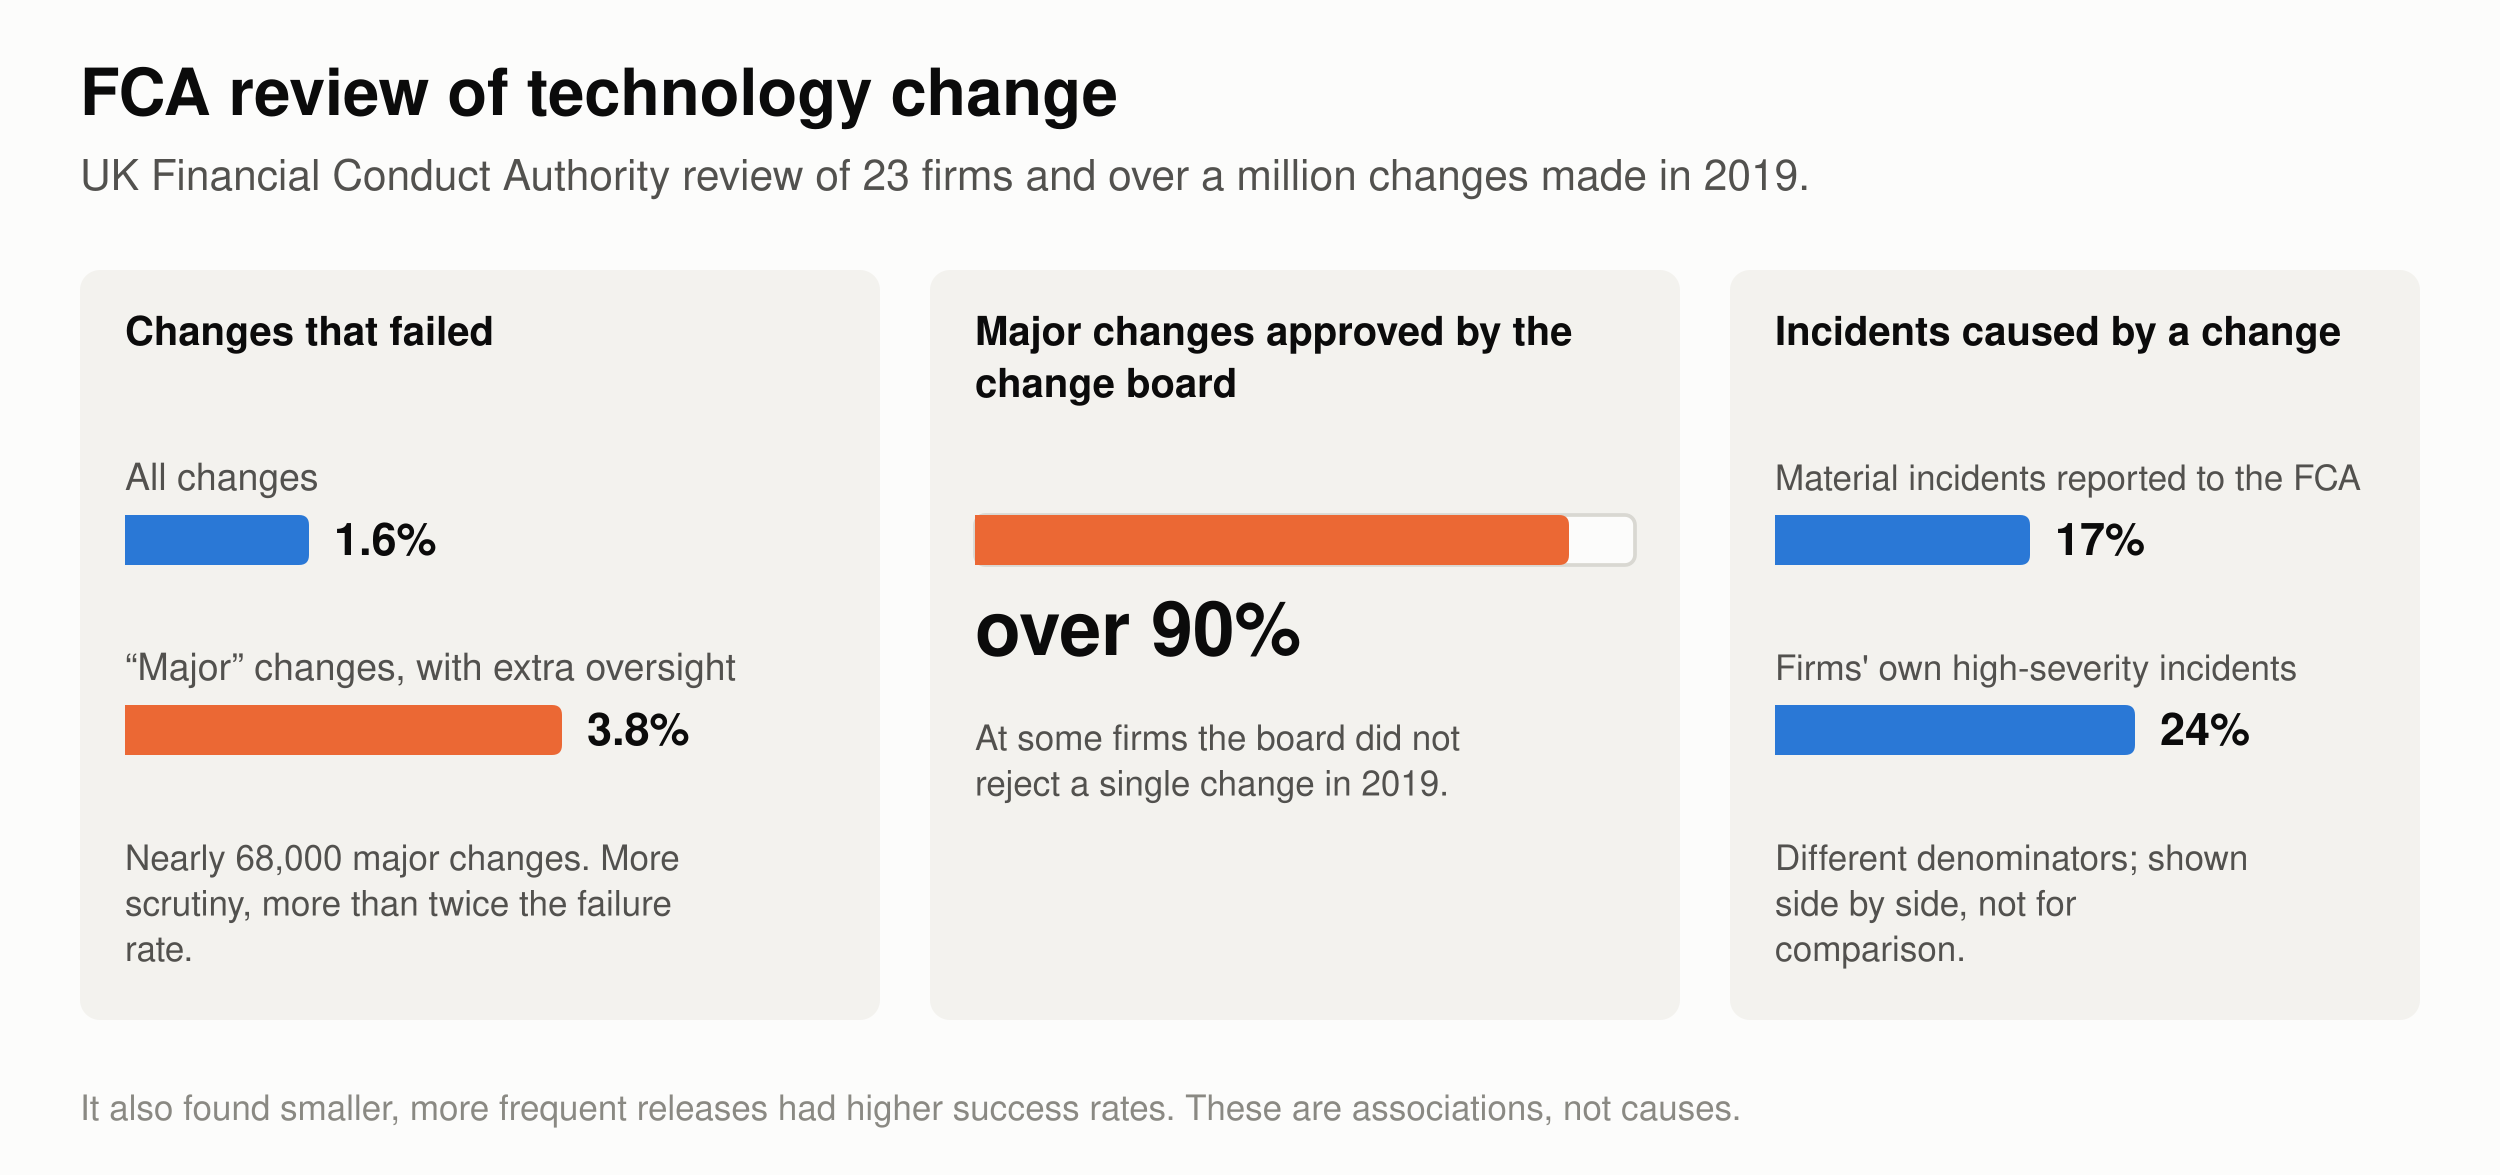
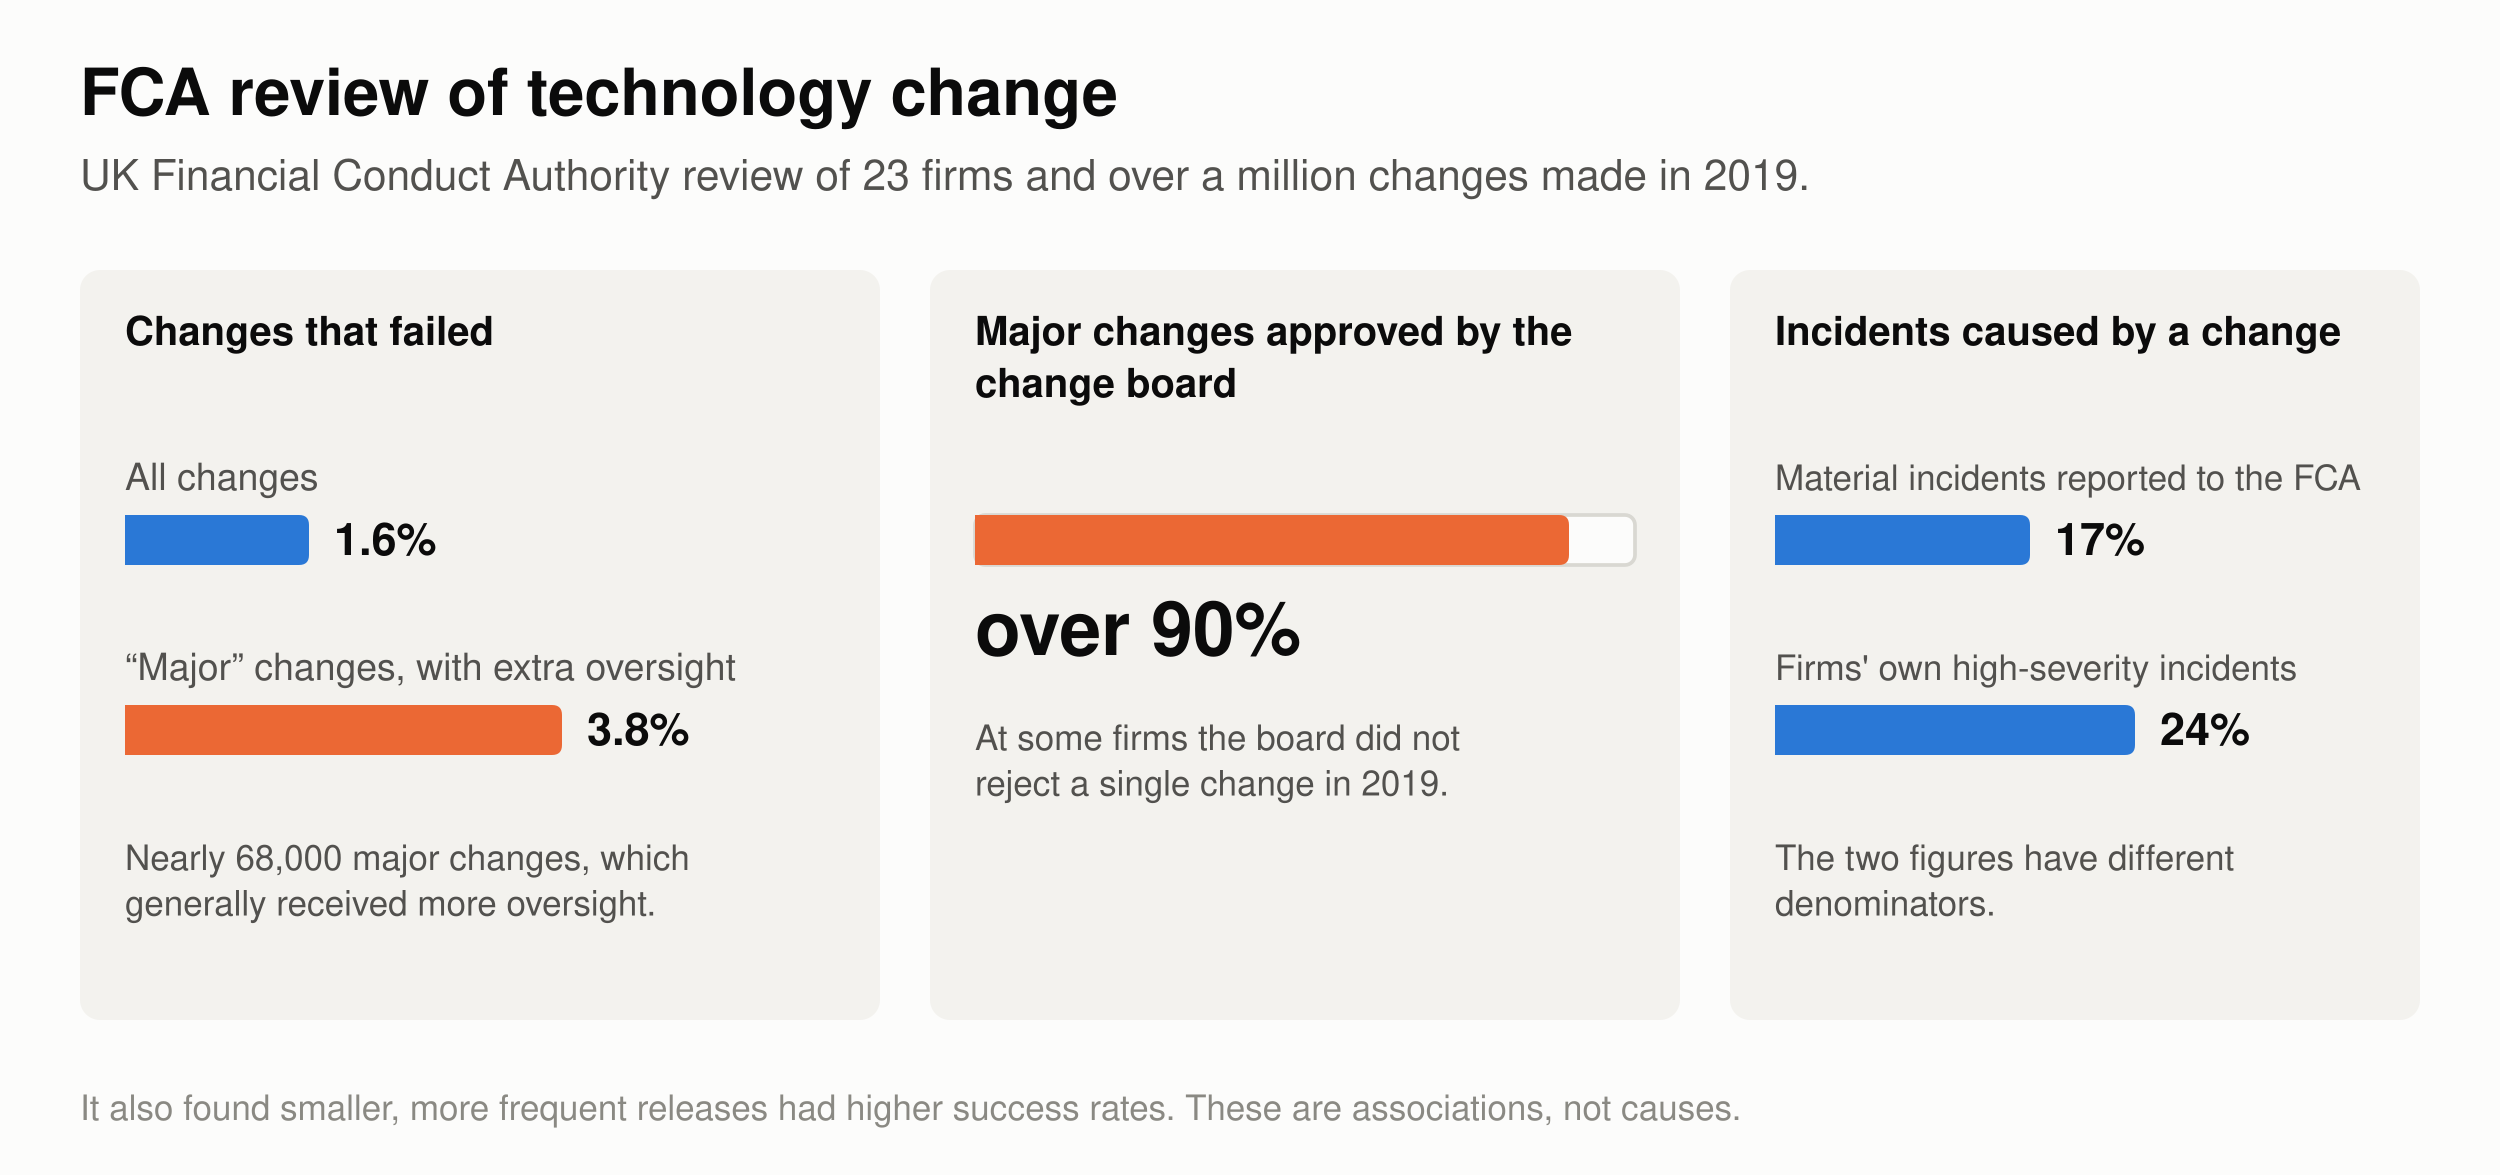
<svg xmlns="http://www.w3.org/2000/svg" width="1000" height="470" viewBox="0 0 1000 470" role="img" aria-labelledby="fca-title fca-desc">
  <g font-family="-apple-system, 'Segoe UI', Helvetica, Arial, sans-serif">
    <rect x="0" y="0" width="1000" height="470" rx="0" fill="#fcfcfb" stroke="none" stroke-width="1.5" />
    <text x="32" y="46" font-size="26" fill="#0b0b0b" font-weight="700" text-anchor="start">FCA review of technology change</text>
    <text x="32" y="76" font-size="17" fill="#52514e" font-weight="400" text-anchor="start">UK Financial Conduct Authority review of 23 firms and over a million changes made in 2019.</text>
    <rect x="32" y="108" width="320" height="300" rx="8" fill="#f3f2ee" stroke="none" stroke-width="1.5" />
    <text x="50" y="138" font-size="16" fill="#0b0b0b" font-weight="700" text-anchor="start">Changes that failed</text>
    <text x="50" y="196" font-size="15" fill="#52514e" font-weight="400" text-anchor="start">All changes</text>
    <path d="M 50 206 H 119.6 Q 123.6 206 123.6 210 V 222 Q 123.6 226 119.6 226 H 50 Z" fill="#2a78d6" />
    <text x="133.6" y="222" font-size="18" fill="#0b0b0b" font-weight="700" text-anchor="start">1.6%</text>
    <text x="50" y="272" font-size="15" fill="#52514e" font-weight="400" text-anchor="start">“Major” changes, with extra oversight</text>
    <path d="M 50 282 H 220.8 Q 224.8 282 224.8 286 V 298 Q 224.8 302 220.8 302 H 50 Z" fill="#eb6834" />
    <text x="234.8" y="298" font-size="18" fill="#0b0b0b" font-weight="700" text-anchor="start">3.8%</text>
-     <text x="50" y="348" font-size="14" fill="#52514e" font-weight="400" text-anchor="start">Nearly 68,000 major changes. More</text>
-     <text x="50" y="366.2" font-size="14" fill="#52514e" font-weight="400" text-anchor="start">scrutiny, more than twice the failure</text>
-     <text x="50" y="384.4" font-size="14" fill="#52514e" font-weight="400" text-anchor="start">rate.</text>
+     <text x="50" y="348" font-size="14" fill="#52514e" font-weight="400" text-anchor="start">Nearly 68,000 major changes, which</text>
+     <text x="50" y="366.2" font-size="14" fill="#52514e" font-weight="400" text-anchor="start">generally received more oversight.</text>
    <rect x="372" y="108" width="300" height="300" rx="8" fill="#f3f2ee" stroke="none" stroke-width="1.5" />
    <text x="390" y="138" font-size="16" fill="#0b0b0b" font-weight="700" text-anchor="start">Major changes approved by the</text>
    <text x="390" y="158.8" font-size="16" fill="#0b0b0b" font-weight="700" text-anchor="start">change board</text>
    <rect x="390" y="206" width="264" height="20" rx="4" fill="#fcfcfb" stroke="#d9d8d2" stroke-width="1.5" />
    <path d="M 390 206 H 623.6 Q 627.6 206 627.6 210 V 222 Q 627.6 226 623.6 226 H 390 Z" fill="#eb6834" />
    <text x="390" y="262" font-size="30" fill="#0b0b0b" font-weight="700" text-anchor="start">over 90%</text>
    <text x="390" y="300" font-size="14" fill="#52514e" font-weight="400" text-anchor="start">At some firms the board did not</text>
    <text x="390" y="318.2" font-size="14" fill="#52514e" font-weight="400" text-anchor="start">reject a single change in 2019.</text>
    <rect x="692" y="108" width="276" height="300" rx="8" fill="#f3f2ee" stroke="none" stroke-width="1.5" />
    <text x="710" y="138" font-size="16" fill="#0b0b0b" font-weight="700" text-anchor="start">Incidents caused by a change</text>
    <text x="710" y="196" font-size="14" fill="#52514e" font-weight="400" text-anchor="start">Material incidents reported to the FCA</text>
    <path d="M 710 206 H 808 Q 812 206 812 210 V 222 Q 812 226 808 226 H 710 Z" fill="#2a78d6" />
    <text x="822" y="222" font-size="18" fill="#0b0b0b" font-weight="700" text-anchor="start">17%</text>
    <text x="710" y="272" font-size="14" fill="#52514e" font-weight="400" text-anchor="start">Firms' own high-severity incidents</text>
    <path d="M 710 282 H 850 Q 854 282 854 286 V 298 Q 854 302 850 302 H 710 Z" fill="#2a78d6" />
    <text x="864" y="298" font-size="18" fill="#0b0b0b" font-weight="700" text-anchor="start">24%</text>
-     <text x="710" y="348" font-size="14" fill="#52514e" font-weight="400" text-anchor="start">Different denominators; shown</text>
-     <text x="710" y="366.2" font-size="14" fill="#52514e" font-weight="400" text-anchor="start">side by side, not for</text>
-     <text x="710" y="384.4" font-size="14" fill="#52514e" font-weight="400" text-anchor="start">comparison.</text>
+     <text x="710" y="348" font-size="14" fill="#52514e" font-weight="400" text-anchor="start">The two figures have different</text>
+     <text x="710" y="366.2" font-size="14" fill="#52514e" font-weight="400" text-anchor="start">denominators.</text>
    <text x="32" y="448" font-size="14" fill="#8a8983" font-weight="400" text-anchor="start">It also found smaller, more frequent releases had higher success rates. These are associations, not causes.</text>
  </g>
</svg>
